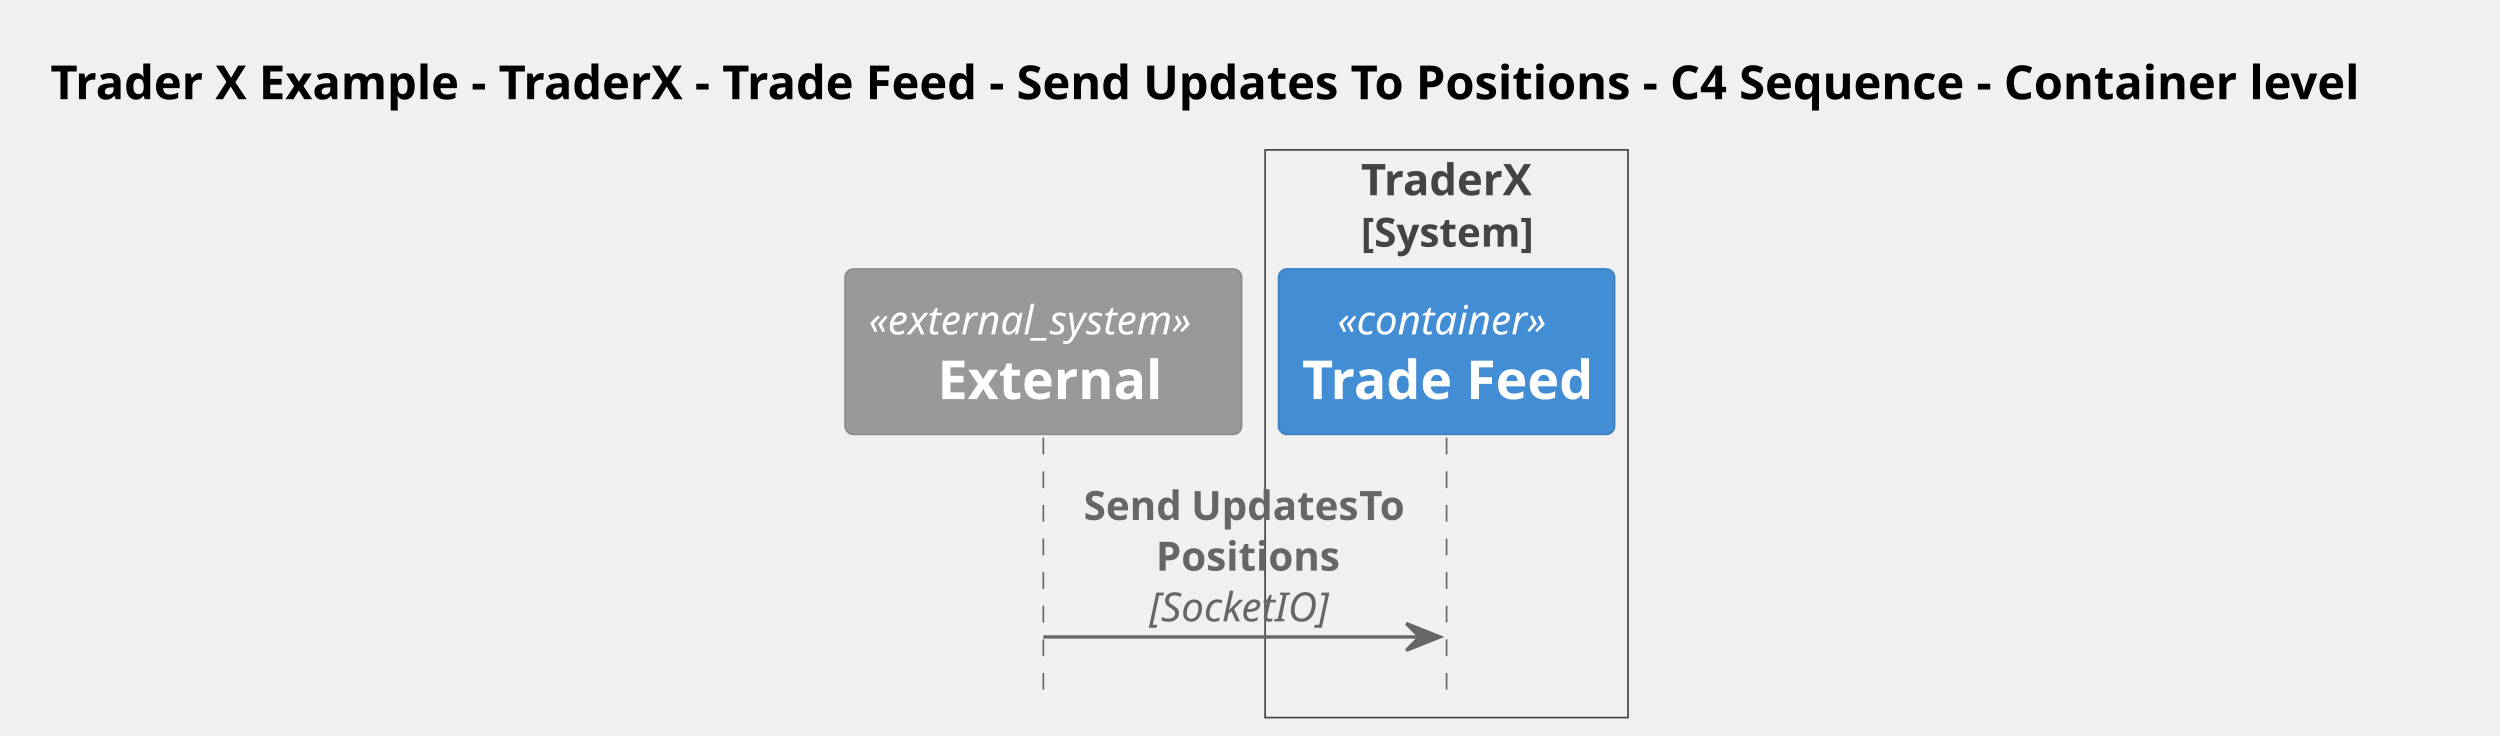
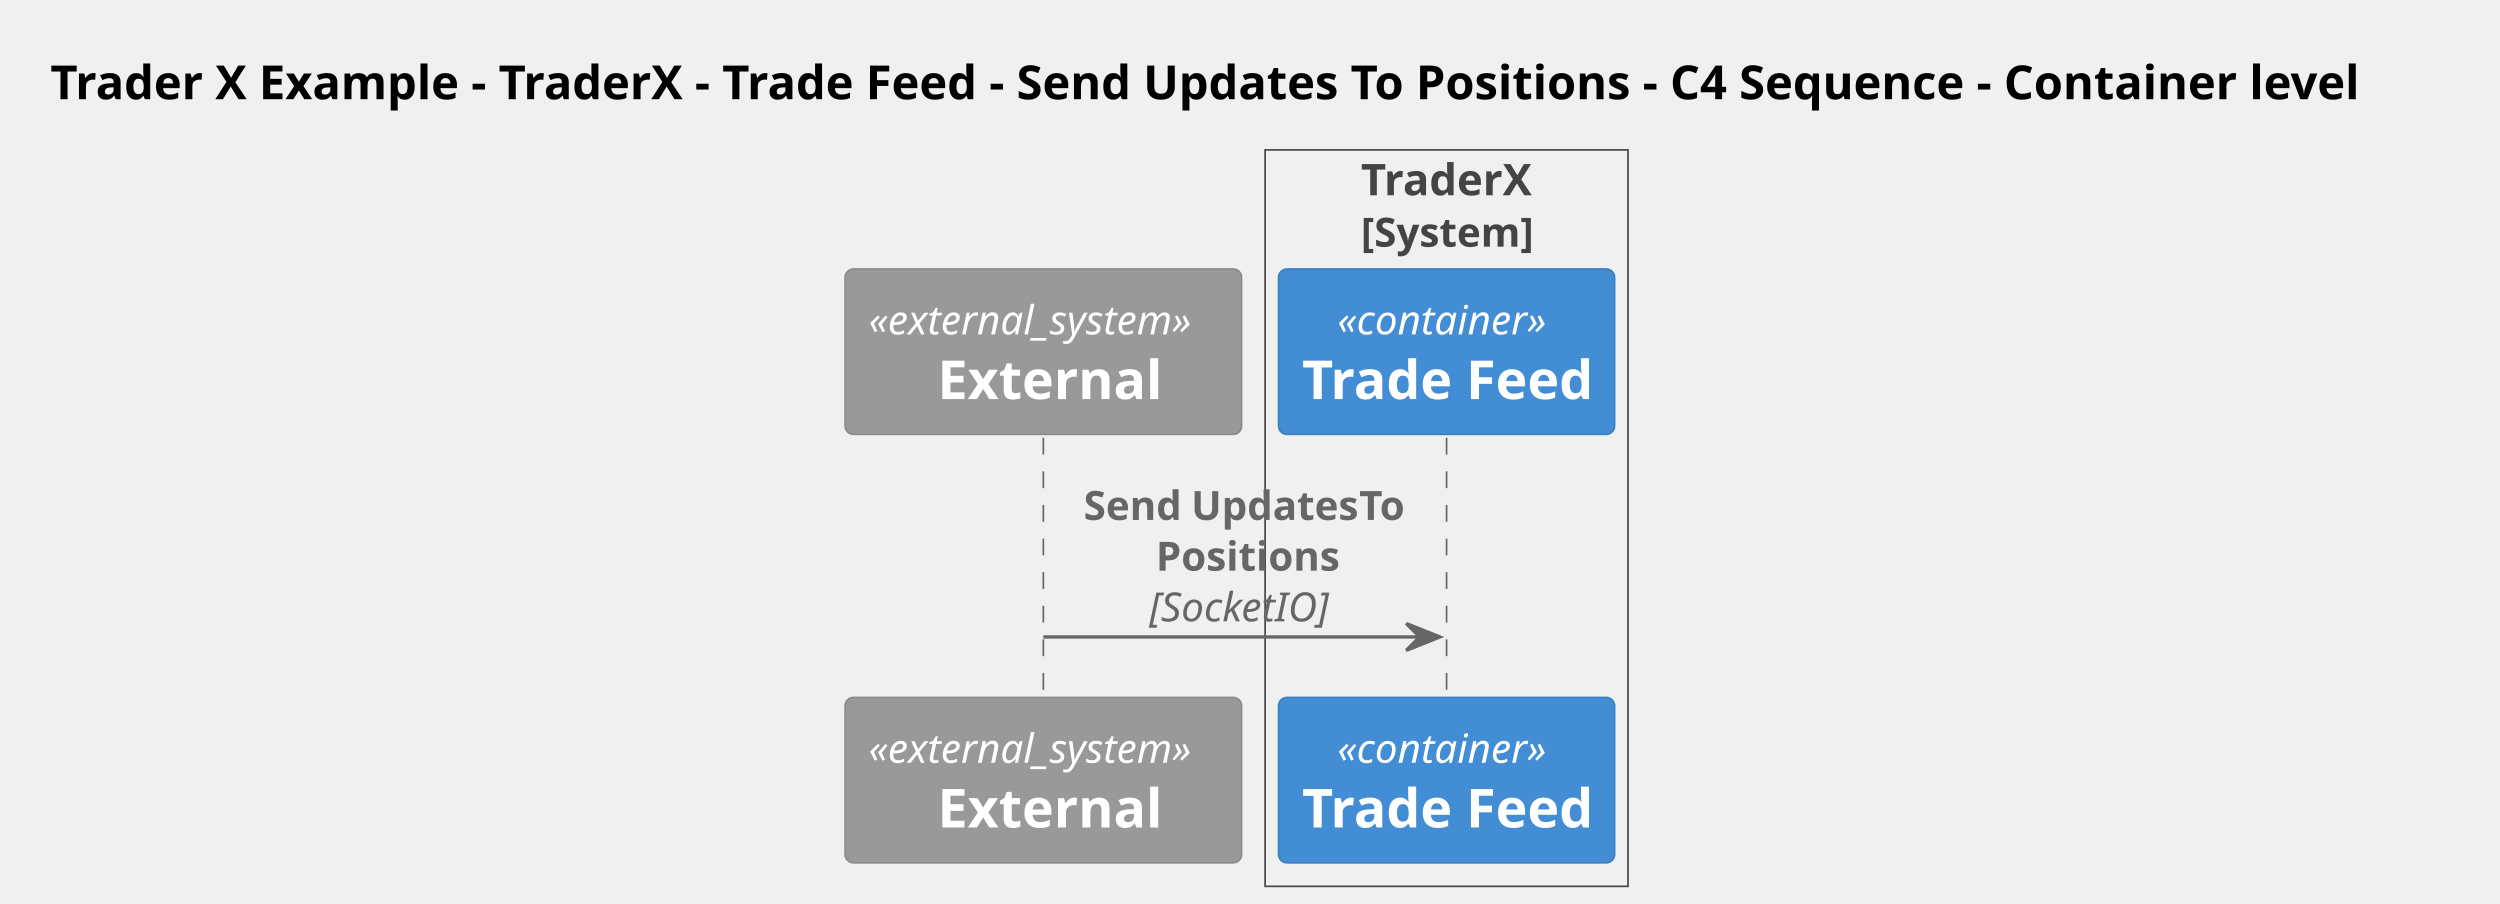
- <svg xmlns="http://www.w3.org/2000/svg" contentStyleType="text/css" height="219px" preserveAspectRatio="none" style="width:744px;height:219px;background:#FFFFFF;" version="1.1" viewBox="0 0 744 219" width="744px" zoomAndPan="magnify">
+ <svg xmlns="http://www.w3.org/2000/svg" contentStyleType="text/css" height="269px" preserveAspectRatio="none" style="width:744px;height:269px;background:#FFFFFF;" version="1.1" viewBox="0 0 744 269" width="744px" zoomAndPan="magnify">
  <defs />
  <g>
-     <rect fill="none" height="168.945" style="stroke:#444444;stroke-width:0.5;" width="108" x="376.5" y="44.609" />
+     <rect fill="none" height="219.164" style="stroke:#444444;stroke-width:0.5;" width="108" x="376.5" y="44.609" />
    <text fill="#444444" font-family="sans-serif" font-size="13" font-weight="bold" lengthAdjust="spacing" textLength="51" x="405" y="58.105">TraderX</text>
    <text fill="#444444" font-family="sans-serif" font-size="12" font-weight="bold" lengthAdjust="spacing" textLength="51" x="405" y="73.418">[System]</text>
    <text fill="#000000" font-family="sans-serif" font-size="14" font-weight="bold" lengthAdjust="spacing" textLength="711" x="15" y="29.533">Trader X Example - TraderX - Trade Feed - Send Updates To Positions - C4 Sequence - Container level</text>
    <line style="stroke:#666666;stroke-width:0.5;stroke-dasharray:5.0,5.0;" x1="310.5" x2="310.5" y1="130.273" y2="207.555" />
    <line style="stroke:#666666;stroke-width:0.5;stroke-dasharray:5.0,5.0;" x1="430.5" x2="430.5" y1="130.273" y2="207.555" />
    <rect fill="#999999" height="49.219" rx="2.5" ry="2.5" style="stroke:#8A8A8A;stroke-width:0.5;" width="118" x="251.5" y="80.055" />
    <text fill="#FFFFFF" font-family="sans-serif" font-size="12" font-style="italic" lengthAdjust="spacing" textLength="104" x="258.5" y="99.512">«external_system»</text>
    <text fill="#FFFFFF" font-family="sans-serif" font-size="16" font-weight="bold" lengthAdjust="spacing" textLength="63" x="279" y="118.758">External</text>
    <rect fill="#438DD5" height="49.219" rx="2.5" ry="2.5" style="stroke:#3C7FC0;stroke-width:0.5;" width="100" x="380.5" y="80.055" />
    <text fill="#FFFFFF" font-family="sans-serif" font-size="12" font-style="italic" lengthAdjust="spacing" textLength="65" x="398" y="99.512">«container»</text>
    <text fill="#FFFFFF" font-family="sans-serif" font-size="16" font-weight="bold" lengthAdjust="spacing" textLength="86" x="387.5" y="118.758">Trade Feed</text>
+     <rect fill="#999999" height="49.219" rx="2.5" ry="2.5" style="stroke:#8A8A8A;stroke-width:0.5;" width="118" x="251.5" y="207.555" />
+     <text fill="#FFFFFF" font-family="sans-serif" font-size="12" font-style="italic" lengthAdjust="spacing" textLength="104" x="258.5" y="227.012">«external_system»</text>
+     <text fill="#FFFFFF" font-family="sans-serif" font-size="16" font-weight="bold" lengthAdjust="spacing" textLength="63" x="279" y="246.258">External</text>
+     <rect fill="#438DD5" height="49.219" rx="2.5" ry="2.5" style="stroke:#3C7FC0;stroke-width:0.5;" width="100" x="380.5" y="207.555" />
+     <text fill="#FFFFFF" font-family="sans-serif" font-size="12" font-style="italic" lengthAdjust="spacing" textLength="65" x="398" y="227.012">«container»</text>
+     <text fill="#FFFFFF" font-family="sans-serif" font-size="16" font-weight="bold" lengthAdjust="spacing" textLength="86" x="387.5" y="246.258">Trade Feed</text>
    <polygon fill="#666666" points="418.5,185.555,428.5,189.555,418.5,193.555,422.5,189.555" style="stroke:#666666;stroke-width:1.0;" />
    <line style="stroke:#666666;stroke-width:1.0;" x1="310.5" x2="424.5" y1="189.555" y2="189.555" />
    <text fill="#666666" font-family="sans-serif" font-size="12" font-weight="bold" lengthAdjust="spacing" textLength="29" x="322.5" y="154.731">Send</text>
    <text fill="#666666" font-family="sans-serif" font-size="12" font-weight="bold" lengthAdjust="spacing" textLength="3" x="351.5" y="154.731"> </text>
    <text fill="#666666" font-family="sans-serif" font-size="12" font-weight="bold" lengthAdjust="spacing" textLength="47" x="354.5" y="154.731">Updates</text>
    <text fill="#666666" font-family="sans-serif" font-size="12" font-weight="bold" lengthAdjust="spacing" textLength="3" x="401.5" y="154.731"> </text>
    <text fill="#666666" font-family="sans-serif" font-size="12" font-weight="bold" lengthAdjust="spacing" textLength="14" x="404.5" y="154.731">To</text>
    <text fill="#666666" font-family="sans-serif" font-size="12" font-weight="bold" lengthAdjust="spacing" textLength="53" x="344" y="169.824">Positions</text>
    <text fill="#666666" font-family="sans-serif" font-size="12" font-style="italic" lengthAdjust="spacing" textLength="57" x="342" y="184.918">[SocketIO]</text>
  </g>
</svg>
